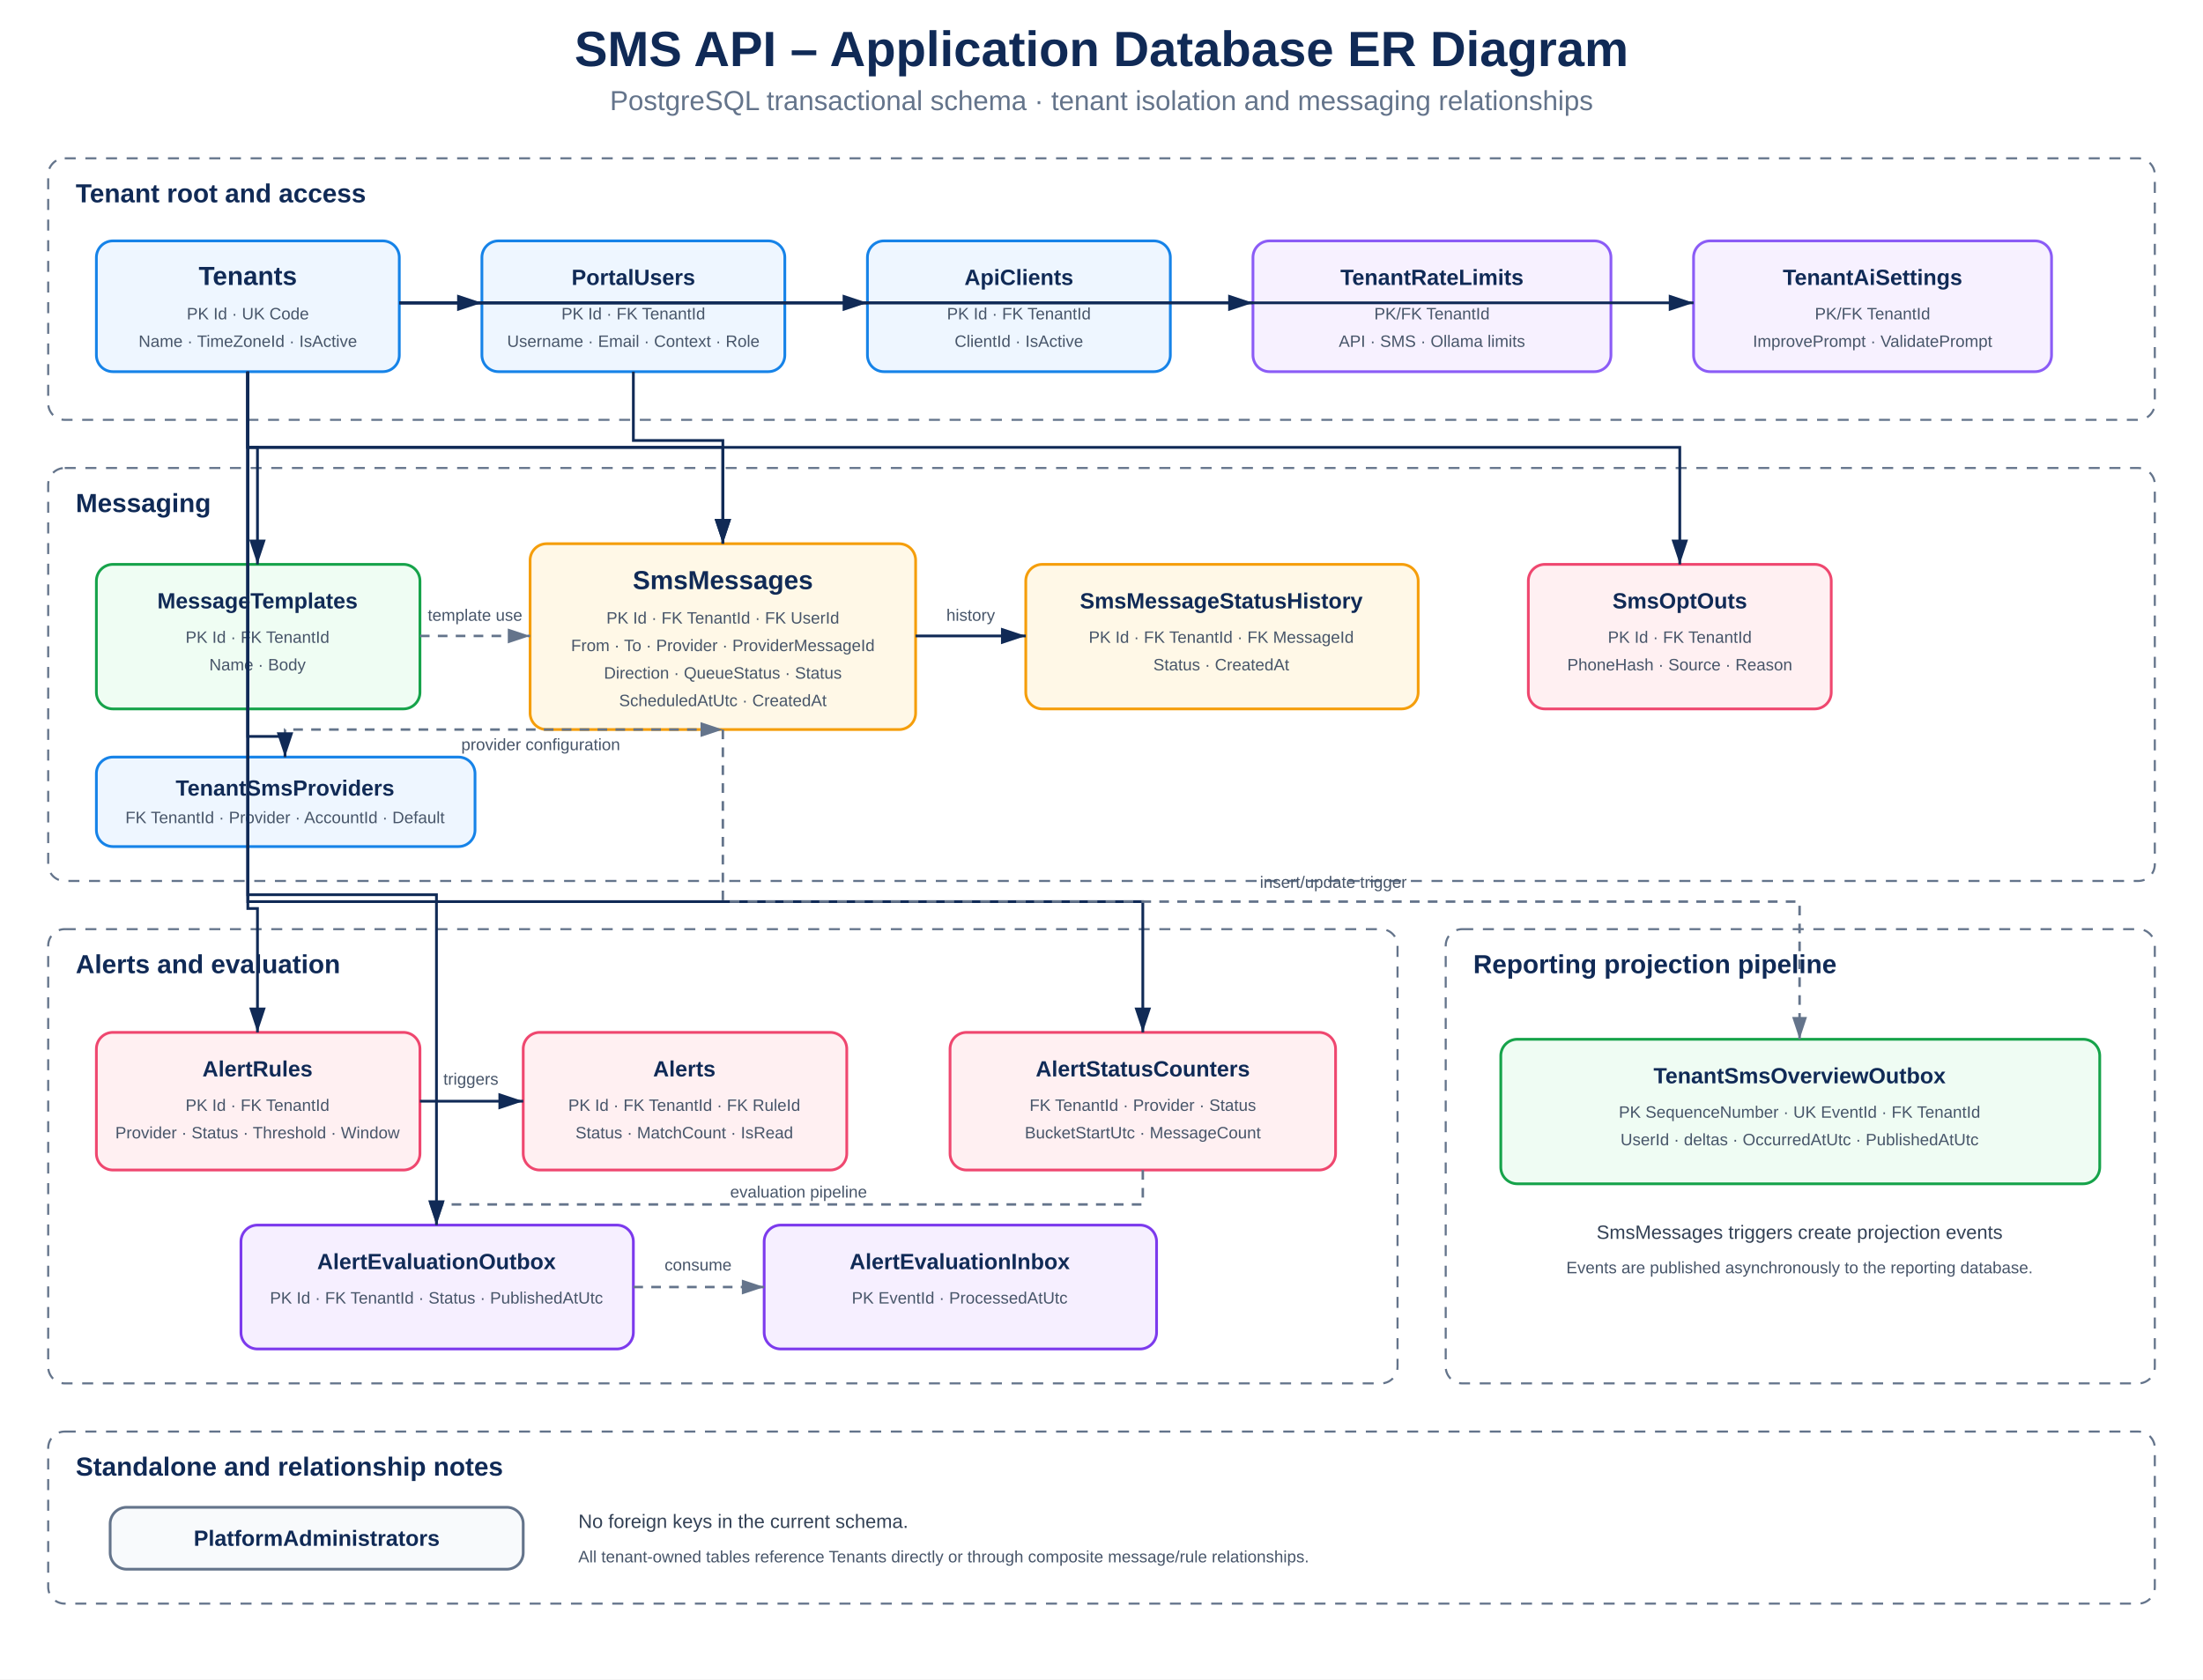
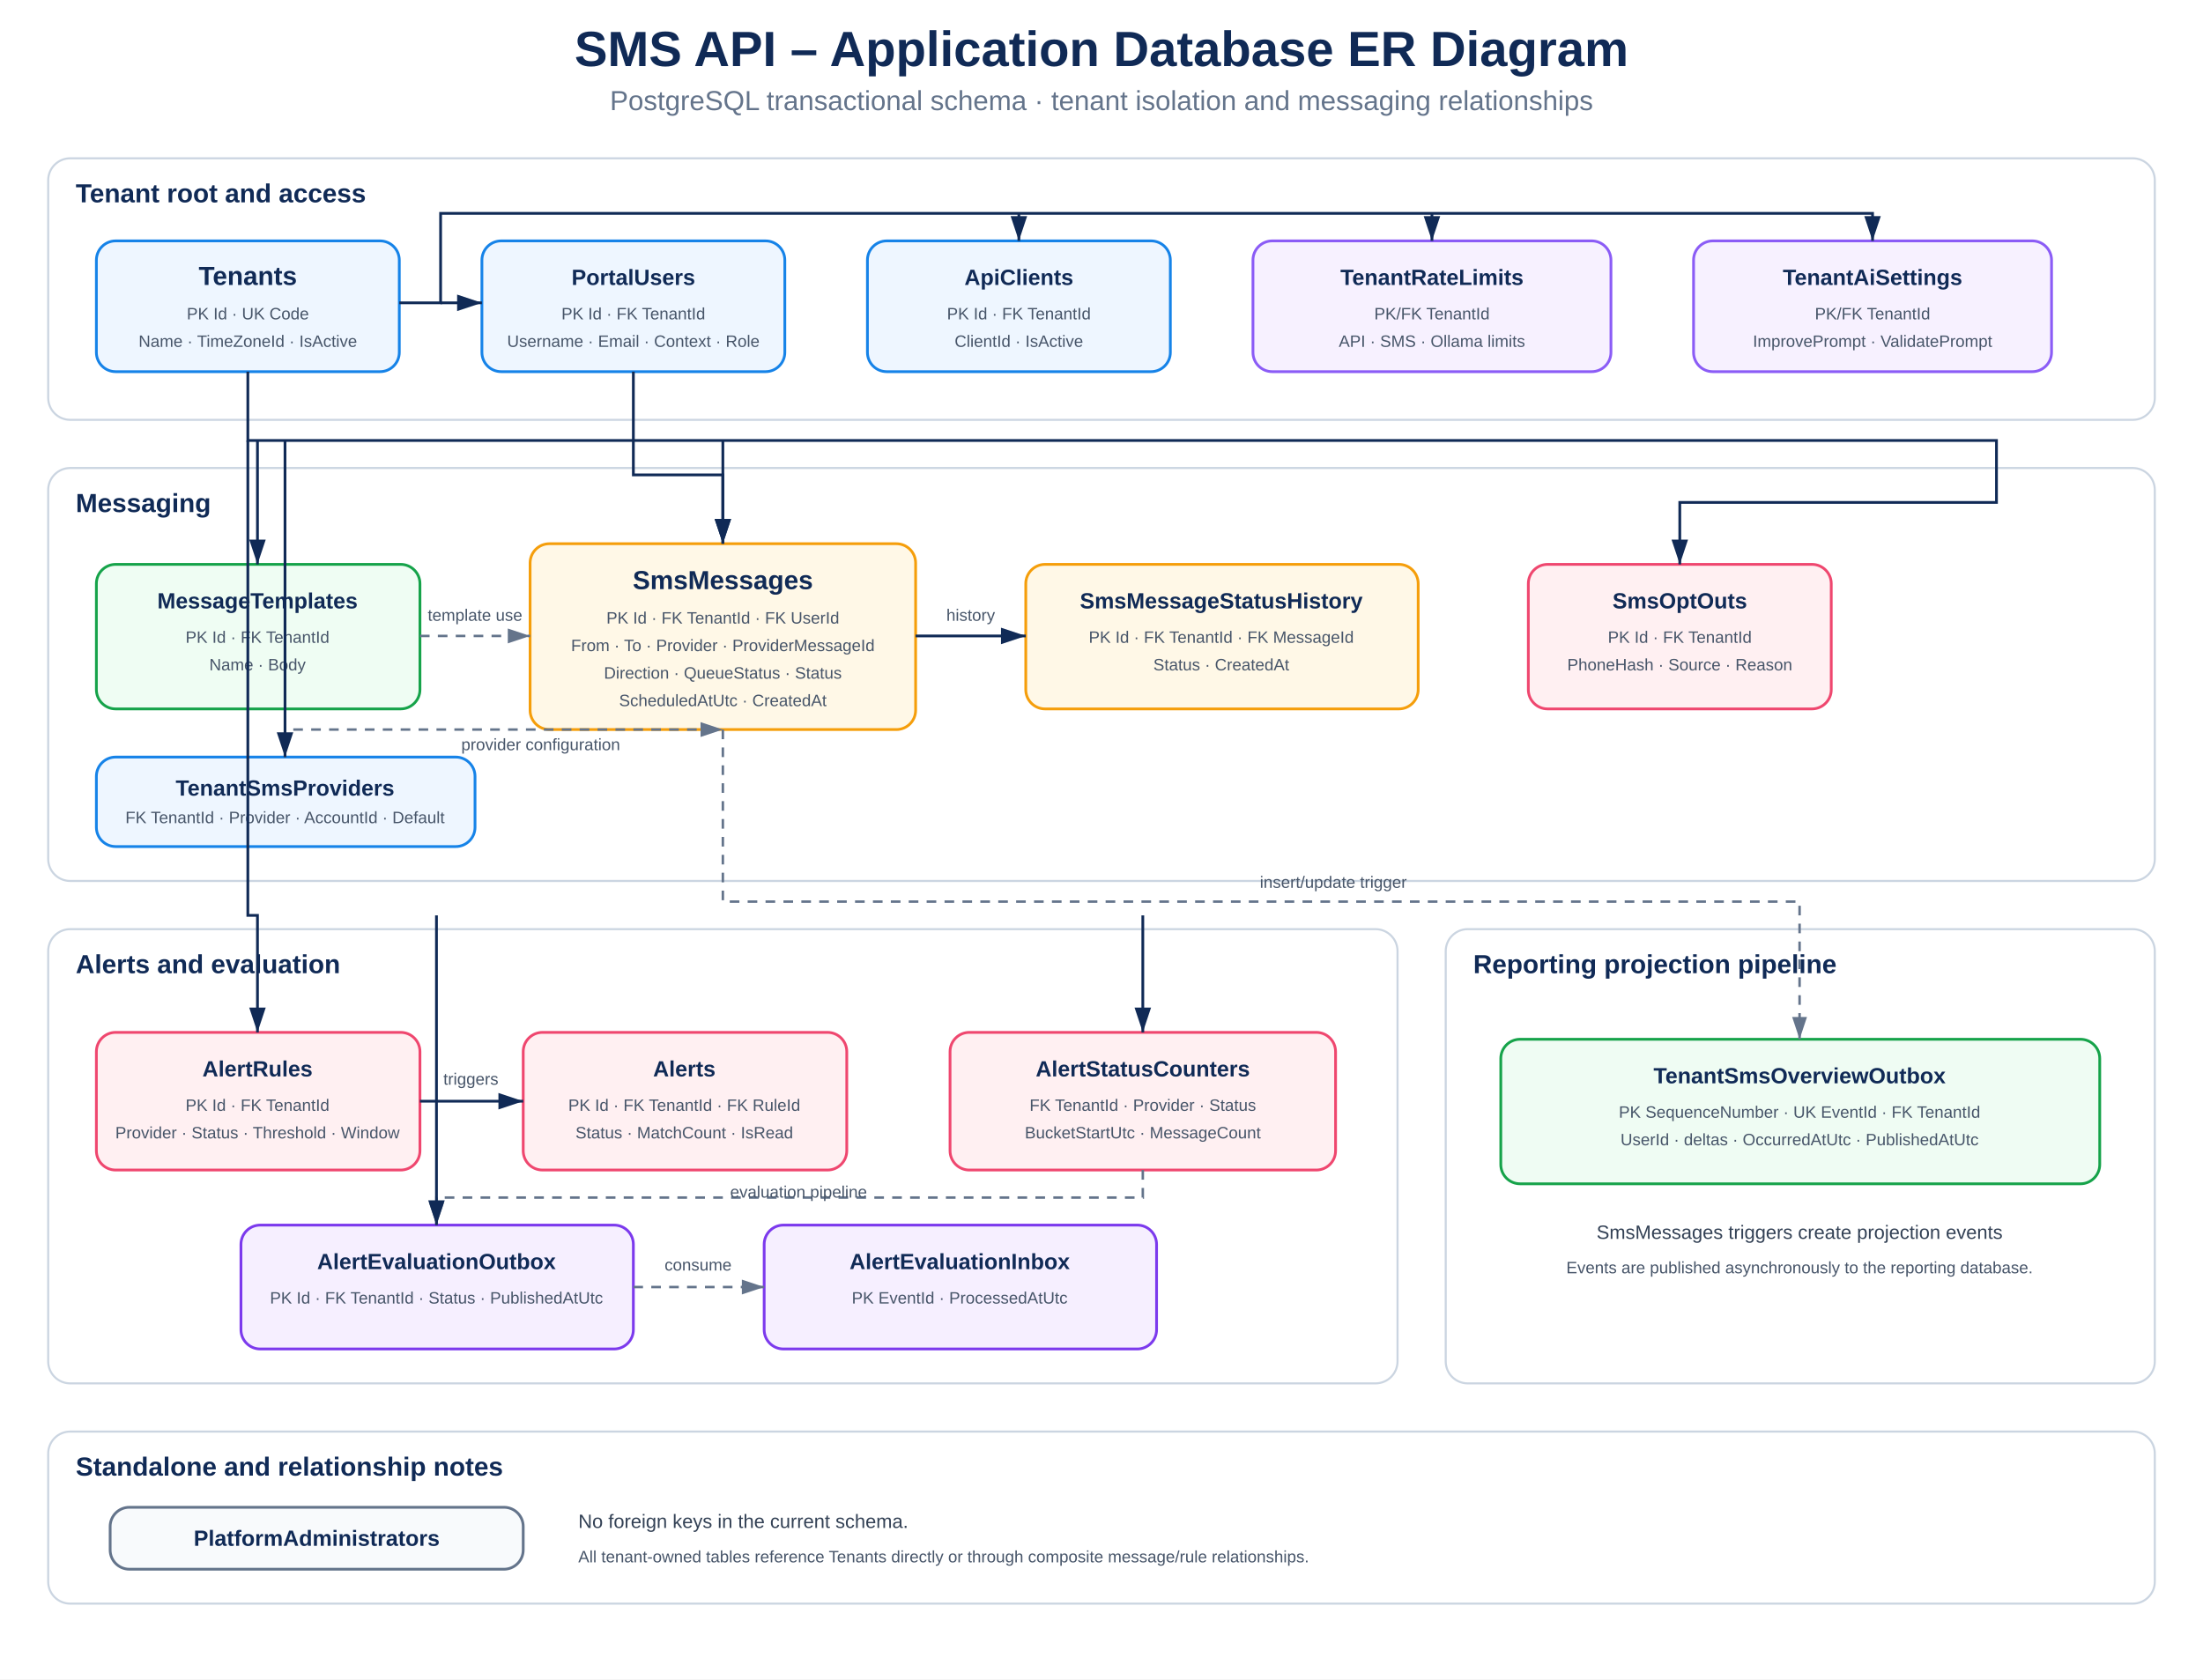
<svg xmlns="http://www.w3.org/2000/svg" width="1600" height="1220" viewBox="0 0 1600 1220">
  <defs>
    <style>
- .title{font:700 36px Arial,sans-serif;fill:#102a56}.sub{font:20px Arial,sans-serif;fill:#64748b}.h{font:700 19px Arial,sans-serif;fill:#102a56}.t{font:700 16px Arial,sans-serif;fill:#102a56}.s{font:14px Arial,sans-serif;fill:#334155}.mini{font:12px Arial,sans-serif;fill:#475569}.box{rx:12;ry:12;stroke-width:2}.group{rx:12;ry:12;fill:#fff;stroke:#64748b;stroke-width:1.5;stroke-dasharray:8 7}.line{stroke:#102a56;stroke-width:2;fill:none;marker-end:url(#a)}.dash{stroke:#64748b;stroke-width:1.8;fill:none;stroke-dasharray:7 6;marker-end:url(#g)}
+ .title{font:700 36px Arial,sans-serif;fill:#102a56}.sub{font:20px Arial,sans-serif;fill:#64748b}.h{font:700 19px Arial,sans-serif;fill:#102a56}.t{font:700 16px Arial,sans-serif;fill:#102a56}.s{font:14px Arial,sans-serif;fill:#334155}.mini{font:12px Arial,sans-serif;fill:#475569}.box{rx:14;ry:14;stroke-width:2}.group{rx:16;ry:16;fill:#fff;stroke:#cbd5e1;stroke-width:1.5}.line{stroke:#102a56;stroke-width:2;fill:none;marker-end:url(#a)}.dash{stroke:#64748b;stroke-width:1.8;fill:none;stroke-dasharray:7 6;marker-end:url(#g)}
</style>
    <marker id="a" markerWidth="10" markerHeight="10" refX="9" refY="3" orient="auto">
      <path d="M0 0L0 6L9 3z" fill="#102a56" />
    </marker>
    <marker id="g" markerWidth="10" markerHeight="10" refX="9" refY="3" orient="auto">
      <path d="M0 0L0 6L9 3z" fill="#64748b" />
    </marker>
  </defs>
  <rect width="1600" height="1220" fill="#fff" />
  <text x="800" y="48" text-anchor="middle" class="title">SMS API – Application Database ER Diagram</text>
  <text x="800" y="80" text-anchor="middle" class="sub">PostgreSQL transactional schema · tenant isolation and messaging relationships</text>
  <rect x="35" y="115" width="1530" height="190" class="group" />
  <text x="55" y="147" class="h">Tenant root and access</text>
  <rect x="70" y="175" width="220" height="95" fill="#eef6ff" stroke="#1683e8" class="box" />
  <text x="180" y="207" text-anchor="middle" class="h">Tenants</text>
  <text x="180" y="232" text-anchor="middle" class="mini">PK Id · UK Code</text>
  <text x="180" y="252" text-anchor="middle" class="mini">Name · TimeZoneId · IsActive</text>
  <rect x="350" y="175" width="220" height="95" fill="#eef6ff" stroke="#1683e8" class="box" />
  <text x="460" y="207" text-anchor="middle" class="t">PortalUsers</text>
  <text x="460" y="232" text-anchor="middle" class="mini">PK Id · FK TenantId</text>
  <text x="460" y="252" text-anchor="middle" class="mini">Username · Email · Context · Role</text>
  <rect x="630" y="175" width="220" height="95" fill="#eef6ff" stroke="#1683e8" class="box" />
  <text x="740" y="207" text-anchor="middle" class="t">ApiClients</text>
  <text x="740" y="232" text-anchor="middle" class="mini">PK Id · FK TenantId</text>
  <text x="740" y="252" text-anchor="middle" class="mini">ClientId · IsActive</text>
  <rect x="910" y="175" width="260" height="95" fill="#f7f1ff" stroke="#8b5cf6" class="box" />
  <text x="1040" y="207" text-anchor="middle" class="t">TenantRateLimits</text>
  <text x="1040" y="232" text-anchor="middle" class="mini">PK/FK TenantId</text>
  <text x="1040" y="252" text-anchor="middle" class="mini">API · SMS · Ollama limits</text>
  <rect x="1230" y="175" width="260" height="95" fill="#f7f1ff" stroke="#8b5cf6" class="box" />
  <text x="1360" y="207" text-anchor="middle" class="t">TenantAiSettings</text>
  <text x="1360" y="232" text-anchor="middle" class="mini">PK/FK TenantId</text>
  <text x="1360" y="252" text-anchor="middle" class="mini">ImprovePrompt · ValidatePrompt</text>
-   <path d="M290 220H350" class="line" />
-   <path d="M290 220H630" class="line" />
-   <path d="M290 220H910" class="line" />
-   <path d="M290 220H1230" class="line" />
+   <path d="M290 220H320V155H1360V175" class="line" />
+   <path d="M320 220H350" class="line" />
+   <path d="M740 155V175" class="line" />
+   <path d="M1040 155V175" class="line" />
  <rect x="35" y="340" width="1530" height="300" class="group" />
  <text x="55" y="372" class="h">Messaging</text>
  <rect x="70" y="410" width="235" height="105" fill="#effdf3" stroke="#16a34a" class="box" />
  <text x="187" y="442" text-anchor="middle" class="t">MessageTemplates</text>
  <text x="187" y="467" text-anchor="middle" class="mini">PK Id · FK TenantId</text>
  <text x="187" y="487" text-anchor="middle" class="mini">Name · Body</text>
  <rect x="385" y="395" width="280" height="135" fill="#fff8e7" stroke="#f59e0b" class="box" />
  <text x="525" y="428" text-anchor="middle" class="h">SmsMessages</text>
  <text x="525" y="453" text-anchor="middle" class="mini">PK Id · FK TenantId · FK UserId</text>
  <text x="525" y="473" text-anchor="middle" class="mini">From · To · Provider · ProviderMessageId</text>
  <text x="525" y="493" text-anchor="middle" class="mini">Direction · QueueStatus · Status</text>
  <text x="525" y="513" text-anchor="middle" class="mini">ScheduledAtUtc · CreatedAt</text>
  <rect x="745" y="410" width="285" height="105" fill="#fff8e7" stroke="#f59e0b" class="box" />
  <text x="887" y="442" text-anchor="middle" class="t">SmsMessageStatusHistory</text>
  <text x="887" y="467" text-anchor="middle" class="mini">PK Id · FK TenantId · FK MessageId</text>
  <text x="887" y="487" text-anchor="middle" class="mini">Status · CreatedAt</text>
  <rect x="1110" y="410" width="220" height="105" fill="#fff0f2" stroke="#ef476f" class="box" />
  <text x="1220" y="442" text-anchor="middle" class="t">SmsOptOuts</text>
  <text x="1220" y="467" text-anchor="middle" class="mini">PK Id · FK TenantId</text>
  <text x="1220" y="487" text-anchor="middle" class="mini">PhoneHash · Source · Reason</text>
  <rect x="70" y="550" width="275" height="65" fill="#eef6ff" stroke="#1683e8" class="box" />
  <text x="207" y="578" text-anchor="middle" class="t">TenantSmsProviders</text>
  <text x="207" y="598" text-anchor="middle" class="mini">FK TenantId · Provider · AccountId · Default</text>
  <path d="M305 462H385" class="dash" />
  <text x="345" y="451" text-anchor="middle" class="mini">template use</text>
  <path d="M665 462H745" class="line" />
  <text x="705" y="451" text-anchor="middle" class="mini">history</text>
  <path d="M207 550V530H525" class="dash" />
  <text x="335" y="545" class="mini">provider configuration</text>
  <rect x="35" y="675" width="980" height="330" class="group" />
  <text x="55" y="707" class="h">Alerts and evaluation</text>
  <rect x="70" y="750" width="235" height="100" fill="#fff0f2" stroke="#ef476f" class="box" />
  <text x="187" y="782" text-anchor="middle" class="t">AlertRules</text>
  <text x="187" y="807" text-anchor="middle" class="mini">PK Id · FK TenantId</text>
  <text x="187" y="827" text-anchor="middle" class="mini">Provider · Status · Threshold · Window</text>
  <rect x="380" y="750" width="235" height="100" fill="#fff0f2" stroke="#ef476f" class="box" />
  <text x="497" y="782" text-anchor="middle" class="t">Alerts</text>
  <text x="497" y="807" text-anchor="middle" class="mini">PK Id · FK TenantId · FK RuleId</text>
  <text x="497" y="827" text-anchor="middle" class="mini">Status · MatchCount · IsRead</text>
  <rect x="690" y="750" width="280" height="100" fill="#fff0f2" stroke="#ef476f" class="box" />
  <text x="830" y="782" text-anchor="middle" class="t">AlertStatusCounters</text>
  <text x="830" y="807" text-anchor="middle" class="mini">FK TenantId · Provider · Status</text>
  <text x="830" y="827" text-anchor="middle" class="mini">BucketStartUtc · MessageCount</text>
  <rect x="175" y="890" width="285" height="90" fill="#f6efff" stroke="#7c3aed" class="box" />
  <text x="317" y="922" text-anchor="middle" class="t">AlertEvaluationOutbox</text>
  <text x="317" y="947" text-anchor="middle" class="mini">PK Id · FK TenantId · Status · PublishedAtUtc</text>
  <rect x="555" y="890" width="285" height="90" fill="#f6efff" stroke="#7c3aed" class="box" />
  <text x="697" y="922" text-anchor="middle" class="t">AlertEvaluationInbox</text>
  <text x="697" y="947" text-anchor="middle" class="mini">PK EventId · ProcessedAtUtc</text>
  <path d="M305 800H380" class="line" />
  <text x="342" y="788" text-anchor="middle" class="mini">triggers</text>
-   <path d="M830 850V875H317V890" class="dash" />
+   <path d="M830 850V870H317V890" class="dash" />
  <text x="580" y="870" text-anchor="middle" class="mini">evaluation pipeline</text>
  <path d="M460 935H555" class="dash" />
  <text x="507" y="923" text-anchor="middle" class="mini">consume</text>
  <rect x="1050" y="675" width="515" height="330" class="group" />
  <text x="1070" y="707" class="h">Reporting projection pipeline</text>
  <rect x="1090" y="755" width="435" height="105" fill="#effcf3" stroke="#16a34a" class="box" />
  <text x="1307" y="787" text-anchor="middle" class="t">TenantSmsOverviewOutbox</text>
  <text x="1307" y="812" text-anchor="middle" class="mini">PK SequenceNumber · UK EventId · FK TenantId</text>
  <text x="1307" y="832" text-anchor="middle" class="mini">UserId · deltas · OccurredAtUtc · PublishedAtUtc</text>
  <text x="1307" y="900" text-anchor="middle" class="s">SmsMessages triggers create projection events</text>
  <text x="1307" y="925" text-anchor="middle" class="mini">Events are published asynchronously to the reporting database.</text>
  <rect x="35" y="1040" width="1530" height="125" class="group" />
  <text x="55" y="1072" class="h">Standalone and relationship notes</text>
  <rect x="80" y="1095" width="300" height="45" fill="#f8fafc" stroke="#64748b" class="box" />
  <text x="230" y="1123" text-anchor="middle" class="t">PlatformAdministrators</text>
  <text x="420" y="1110" class="s">No foreign keys in the current schema.</text>
  <text x="420" y="1135" class="mini">All tenant-owned tables reference Tenants directly or through composite message/rule relationships.</text>
-   <path d="M180 270V325H187V410" class="line" />
-   <path d="M180 270V325H525V395" class="line" />
-   <path d="M180 270V325H1220V410" class="line" />
-   <path d="M460 270V320H525V395" class="line" />
-   <path d="M180 270V535H207V550" class="line" />
-   <path d="M180 270V660H187V750" class="line" />
-   <path d="M180 270V655H830V750" class="line" />
-   <path d="M180 270V650H317V890" class="line" />
+   <path d="M180 270V320H1450V365H1220V410" class="line" />
+   <path d="M187 320V410" class="line" />
+   <path d="M525 320V395" class="line" />
+   <path d="M207 320V550" class="line" />
+   <path d="M460 270V345H525V395" class="line" />
+   <path d="M180 320V665H187V750" class="line" />
+   <path d="M830 665V750" class="line" />
+   <path d="M317 665V890" class="line" />
  <path d="M525 530V655H1307V755" class="dash" />
  <text x="915" y="645" class="mini">insert/update trigger</text>
</svg>
